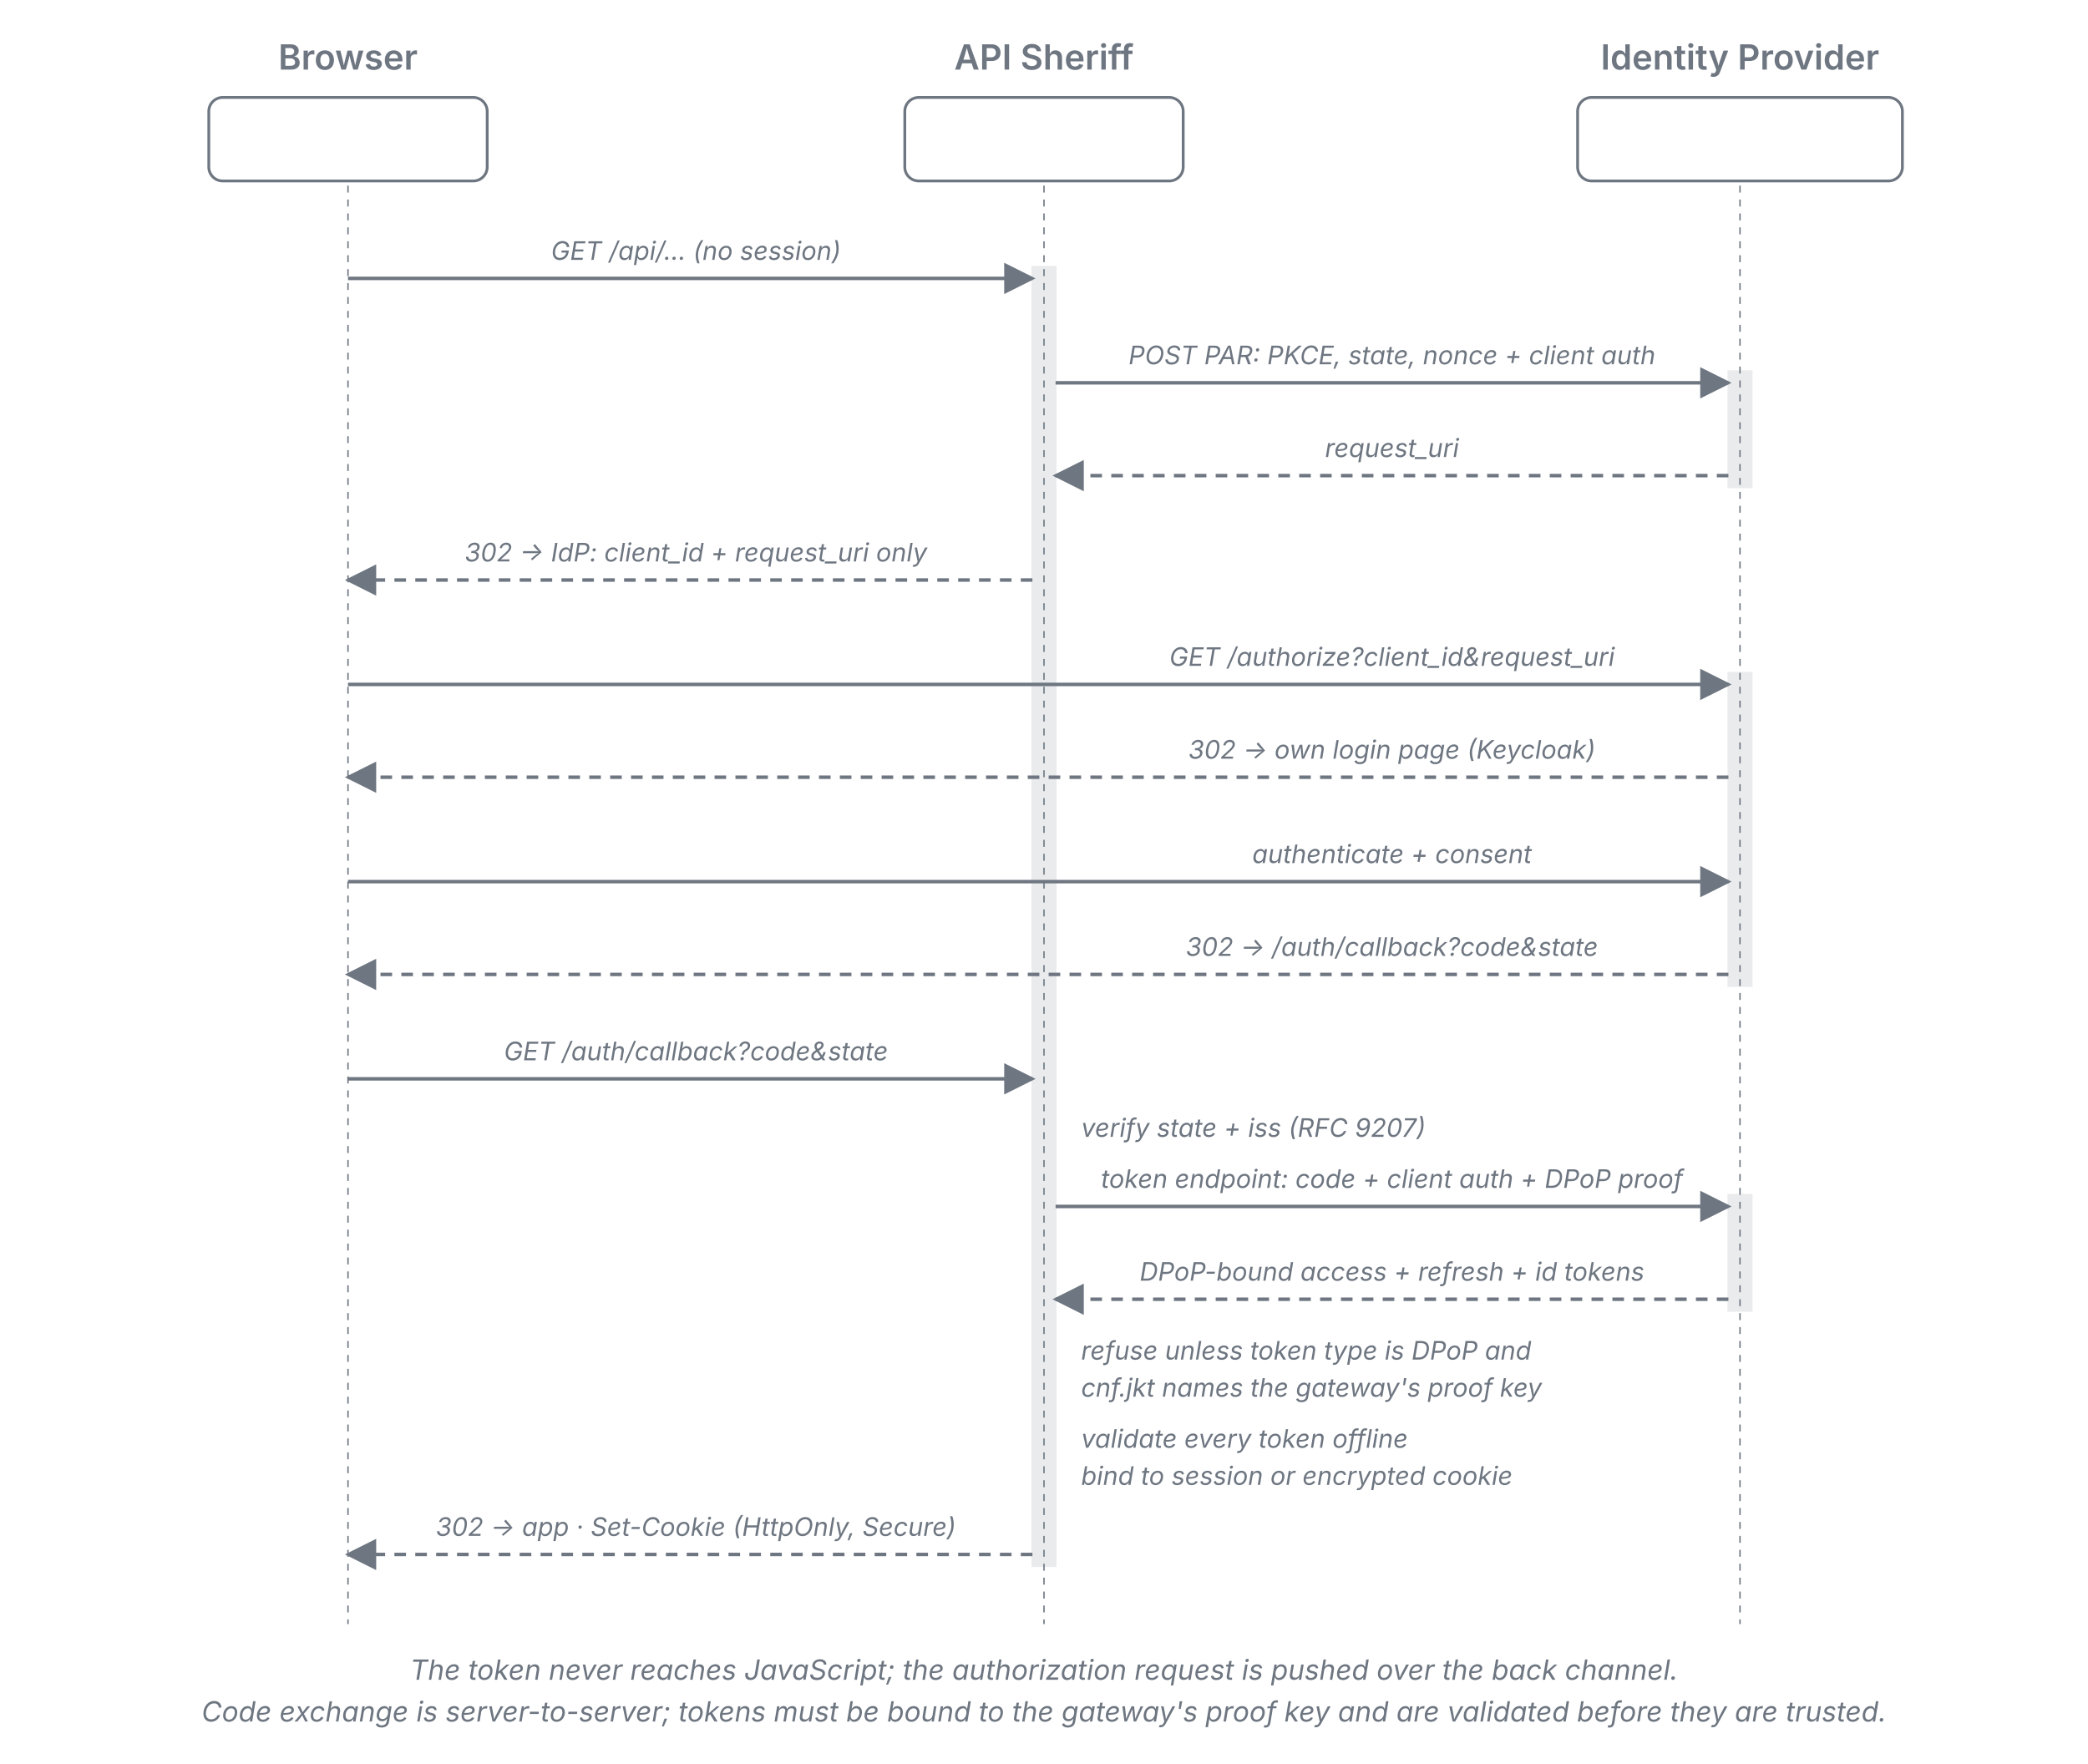
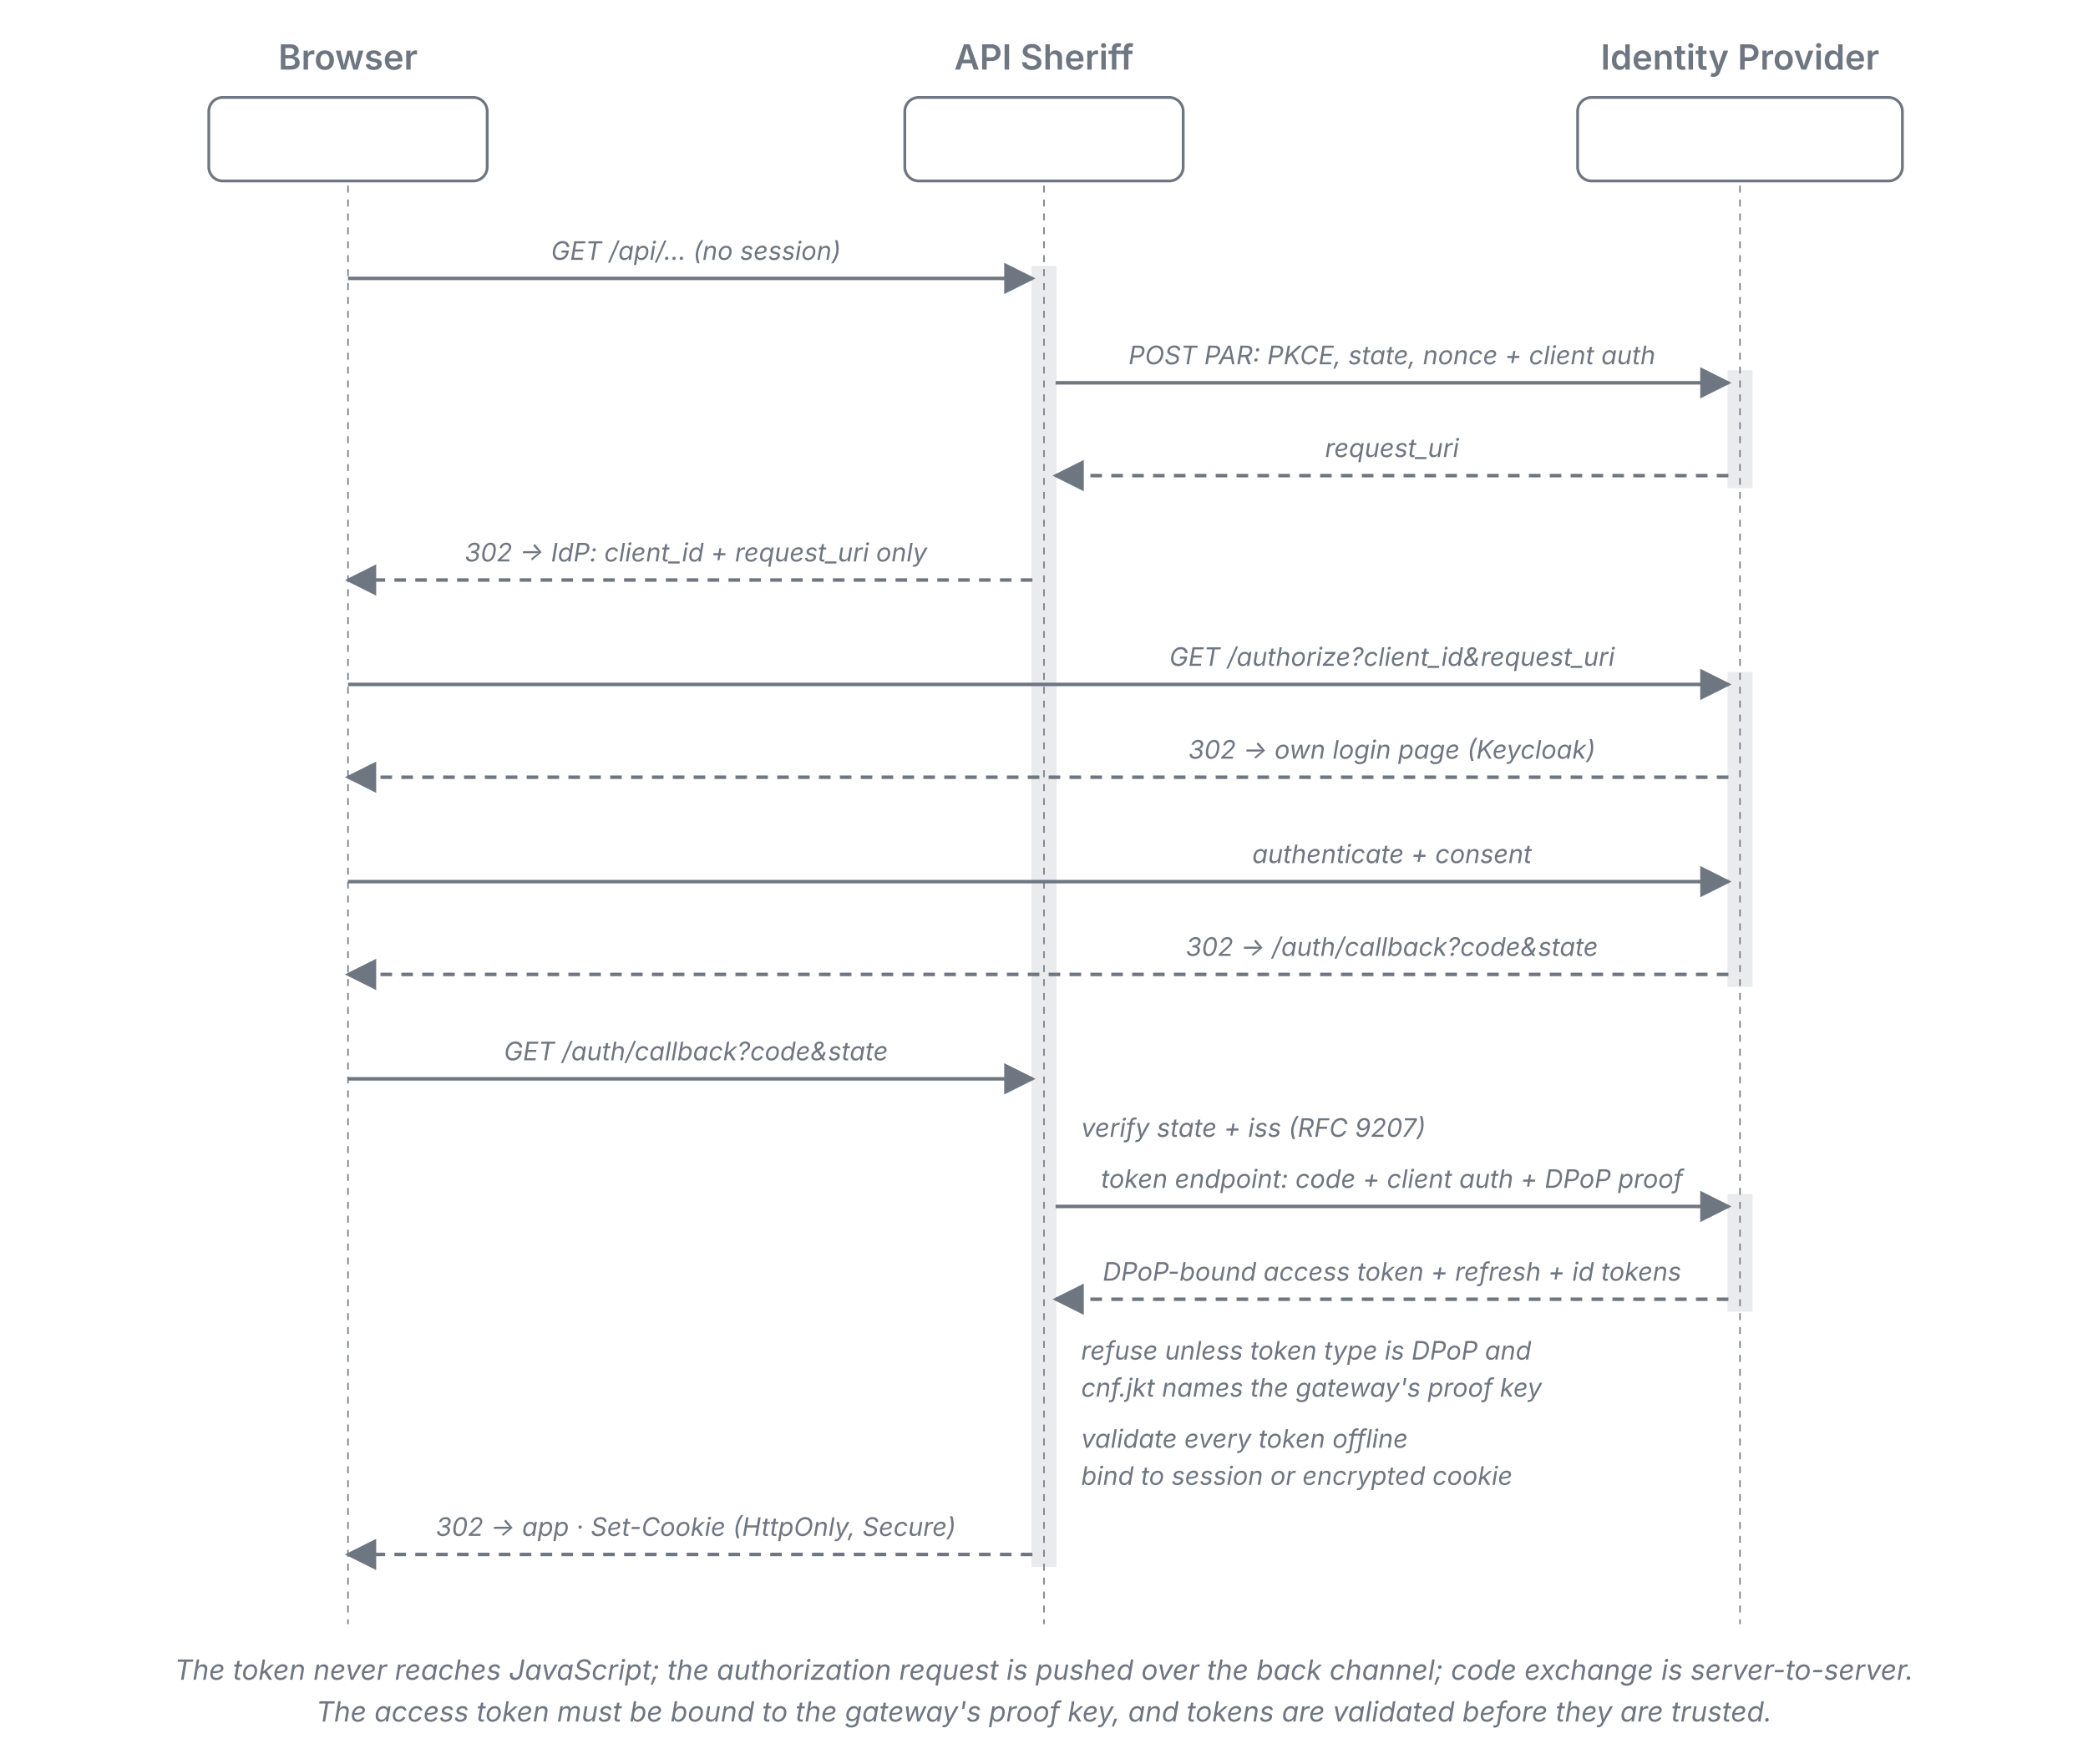
<svg xmlns="http://www.w3.org/2000/svg" viewBox="0 0 900 760" role="img" aria-labelledby="title desc" font-family="ui-sans-serif, -apple-system, system-ui, 'Segoe UI', sans-serif">
  <defs>
    <marker id="arrow" viewBox="0 0 10 10" refX="9" refY="5" markerWidth="9" markerHeight="9" orient="auto">
      <path d="M0,0 L10,5 L0,10 z" class="arrow-fill" />
    </marker>
    <style>
      .col-header   { font-size: 15px; font-weight: 600; fill: #6e7681; text-anchor: middle; }
      .stroke       { stroke: #6e7681; stroke-width: 1.2; fill: none; }
      .sep          { stroke: #6e7681; stroke-width: 0.6; stroke-dasharray: 3 3; }
      .arrow        { stroke: #6e7681; stroke-width: 1.5; fill: none; }
      .arrow-return { stroke: #6e7681; stroke-width: 1.5; fill: none; stroke-dasharray: 5 4; }
      .arrow-fill   { fill: #6e7681; }
      .arrow-lbl    { font-size: 11px; fill: #6e7681; text-anchor: middle; font-style: italic; }
      .activation   { stroke: #6e7681; stroke-width: 0.8; fill: #6e7681; opacity: 0.15; }
      .note         { font-size: 11px; fill: #6e7681; text-anchor: start; font-style: italic; }
      .caption      { font-size: 12px; fill: #6e7681; text-anchor: middle; font-style: italic; }
    </style>
  </defs>
  <text x="150" y="30" class="col-header">Browser</text>
  <rect class="stroke" x="90" y="42" width="120" height="36" rx="6" />
  <line class="sep" x1="150" y1="80" x2="150" y2="700" />
  <text x="450" y="30" class="col-header">API Sheriff</text>
  <rect class="stroke" x="390" y="42" width="120" height="36" rx="6" />
  <line class="sep" x1="450" y1="80" x2="450" y2="700" />
  <text x="750" y="30" class="col-header">Identity Provider</text>
  <rect class="stroke" x="680" y="42" width="140" height="36" rx="6" />
  <line class="sep" x1="750" y1="80" x2="750" y2="700" />
  <rect class="activation" x="445" y="115" width="10" height="560" />
  <rect class="activation" x="745" y="160" width="10" height="50" />
  <rect class="activation" x="745" y="290" width="10" height="135" />
  <rect class="activation" x="745" y="515" width="10" height="50" />
  <line class="arrow" x1="150" y1="120" x2="445" y2="120" marker-end="url(#arrow)" />
  <text x="300" y="112" class="arrow-lbl">GET /api/… (no session)</text>
  <line class="arrow" x1="455" y1="165" x2="745" y2="165" marker-end="url(#arrow)" />
  <text x="600" y="157" class="arrow-lbl">POST PAR: PKCE, state, nonce + client auth</text>
  <line class="arrow-return" x1="745" y1="205" x2="455" y2="205" marker-end="url(#arrow)" />
  <text x="600" y="197" class="arrow-lbl">request_uri</text>
  <line class="arrow-return" x1="445" y1="250" x2="150" y2="250" marker-end="url(#arrow)" />
  <text x="300" y="242" class="arrow-lbl">302 → IdP: client_id + request_uri only</text>
  <line class="arrow" x1="150" y1="295" x2="745" y2="295" marker-end="url(#arrow)" />
  <text x="600" y="287" class="arrow-lbl">GET /authorize?client_id&amp;request_uri</text>
  <line class="arrow-return" x1="745" y1="335" x2="150" y2="335" marker-end="url(#arrow)" />
  <text x="600" y="327" class="arrow-lbl">302 → own login page (Keycloak)</text>
  <line class="arrow" x1="150" y1="380" x2="745" y2="380" marker-end="url(#arrow)" />
  <text x="600" y="372" class="arrow-lbl">authenticate + consent</text>
  <line class="arrow-return" x1="745" y1="420" x2="150" y2="420" marker-end="url(#arrow)" />
  <text x="600" y="412" class="arrow-lbl">302 → /auth/callback?code&amp;state</text>
  <line class="arrow" x1="150" y1="465" x2="445" y2="465" marker-end="url(#arrow)" />
  <text x="300" y="457" class="arrow-lbl">GET /auth/callback?code&amp;state</text>
  <text x="466" y="490" class="note">verify state + iss (RFC 9207)</text>
  <line class="arrow" x1="455" y1="520" x2="745" y2="520" marker-end="url(#arrow)" />
  <text x="600" y="512" class="arrow-lbl">token endpoint: code + client auth + DPoP proof</text>
  <line class="arrow-return" x1="745" y1="560" x2="455" y2="560" marker-end="url(#arrow)" />
-   <text x="600" y="552" class="arrow-lbl">DPoP-bound access + refresh + id tokens</text>
+   <text x="600" y="552" class="arrow-lbl">DPoP-bound access token + refresh + id tokens</text>
  <text x="466" y="586" class="note">refuse unless token type is DPoP and</text>
  <text x="466" y="602" class="note">cnf.jkt names the gateway's proof key</text>
  <text x="466" y="624" class="note">validate every token offline</text>
  <text x="466" y="640" class="note">bind to session or encrypted cookie</text>
  <line class="arrow-return" x1="445" y1="670" x2="150" y2="670" marker-end="url(#arrow)" />
  <text x="300" y="662" class="arrow-lbl">302 → app · Set-Cookie (HttpOnly, Secure)</text>
-   <text x="450" y="724" class="caption">The token never reaches JavaScript; the authorization request is pushed over the back channel.</text>
-   <text x="450" y="742" class="caption">Code exchange is server-to-server; tokens must be bound to the gateway's proof key and are validated before they are trusted.</text>
+   <text x="450" y="724" class="caption">The token never reaches JavaScript; the authorization request is pushed over the back channel; code exchange is server-to-server.</text>
+   <text x="450" y="742" class="caption">The access token must be bound to the gateway's proof key, and tokens are validated before they are trusted.</text>
</svg>
